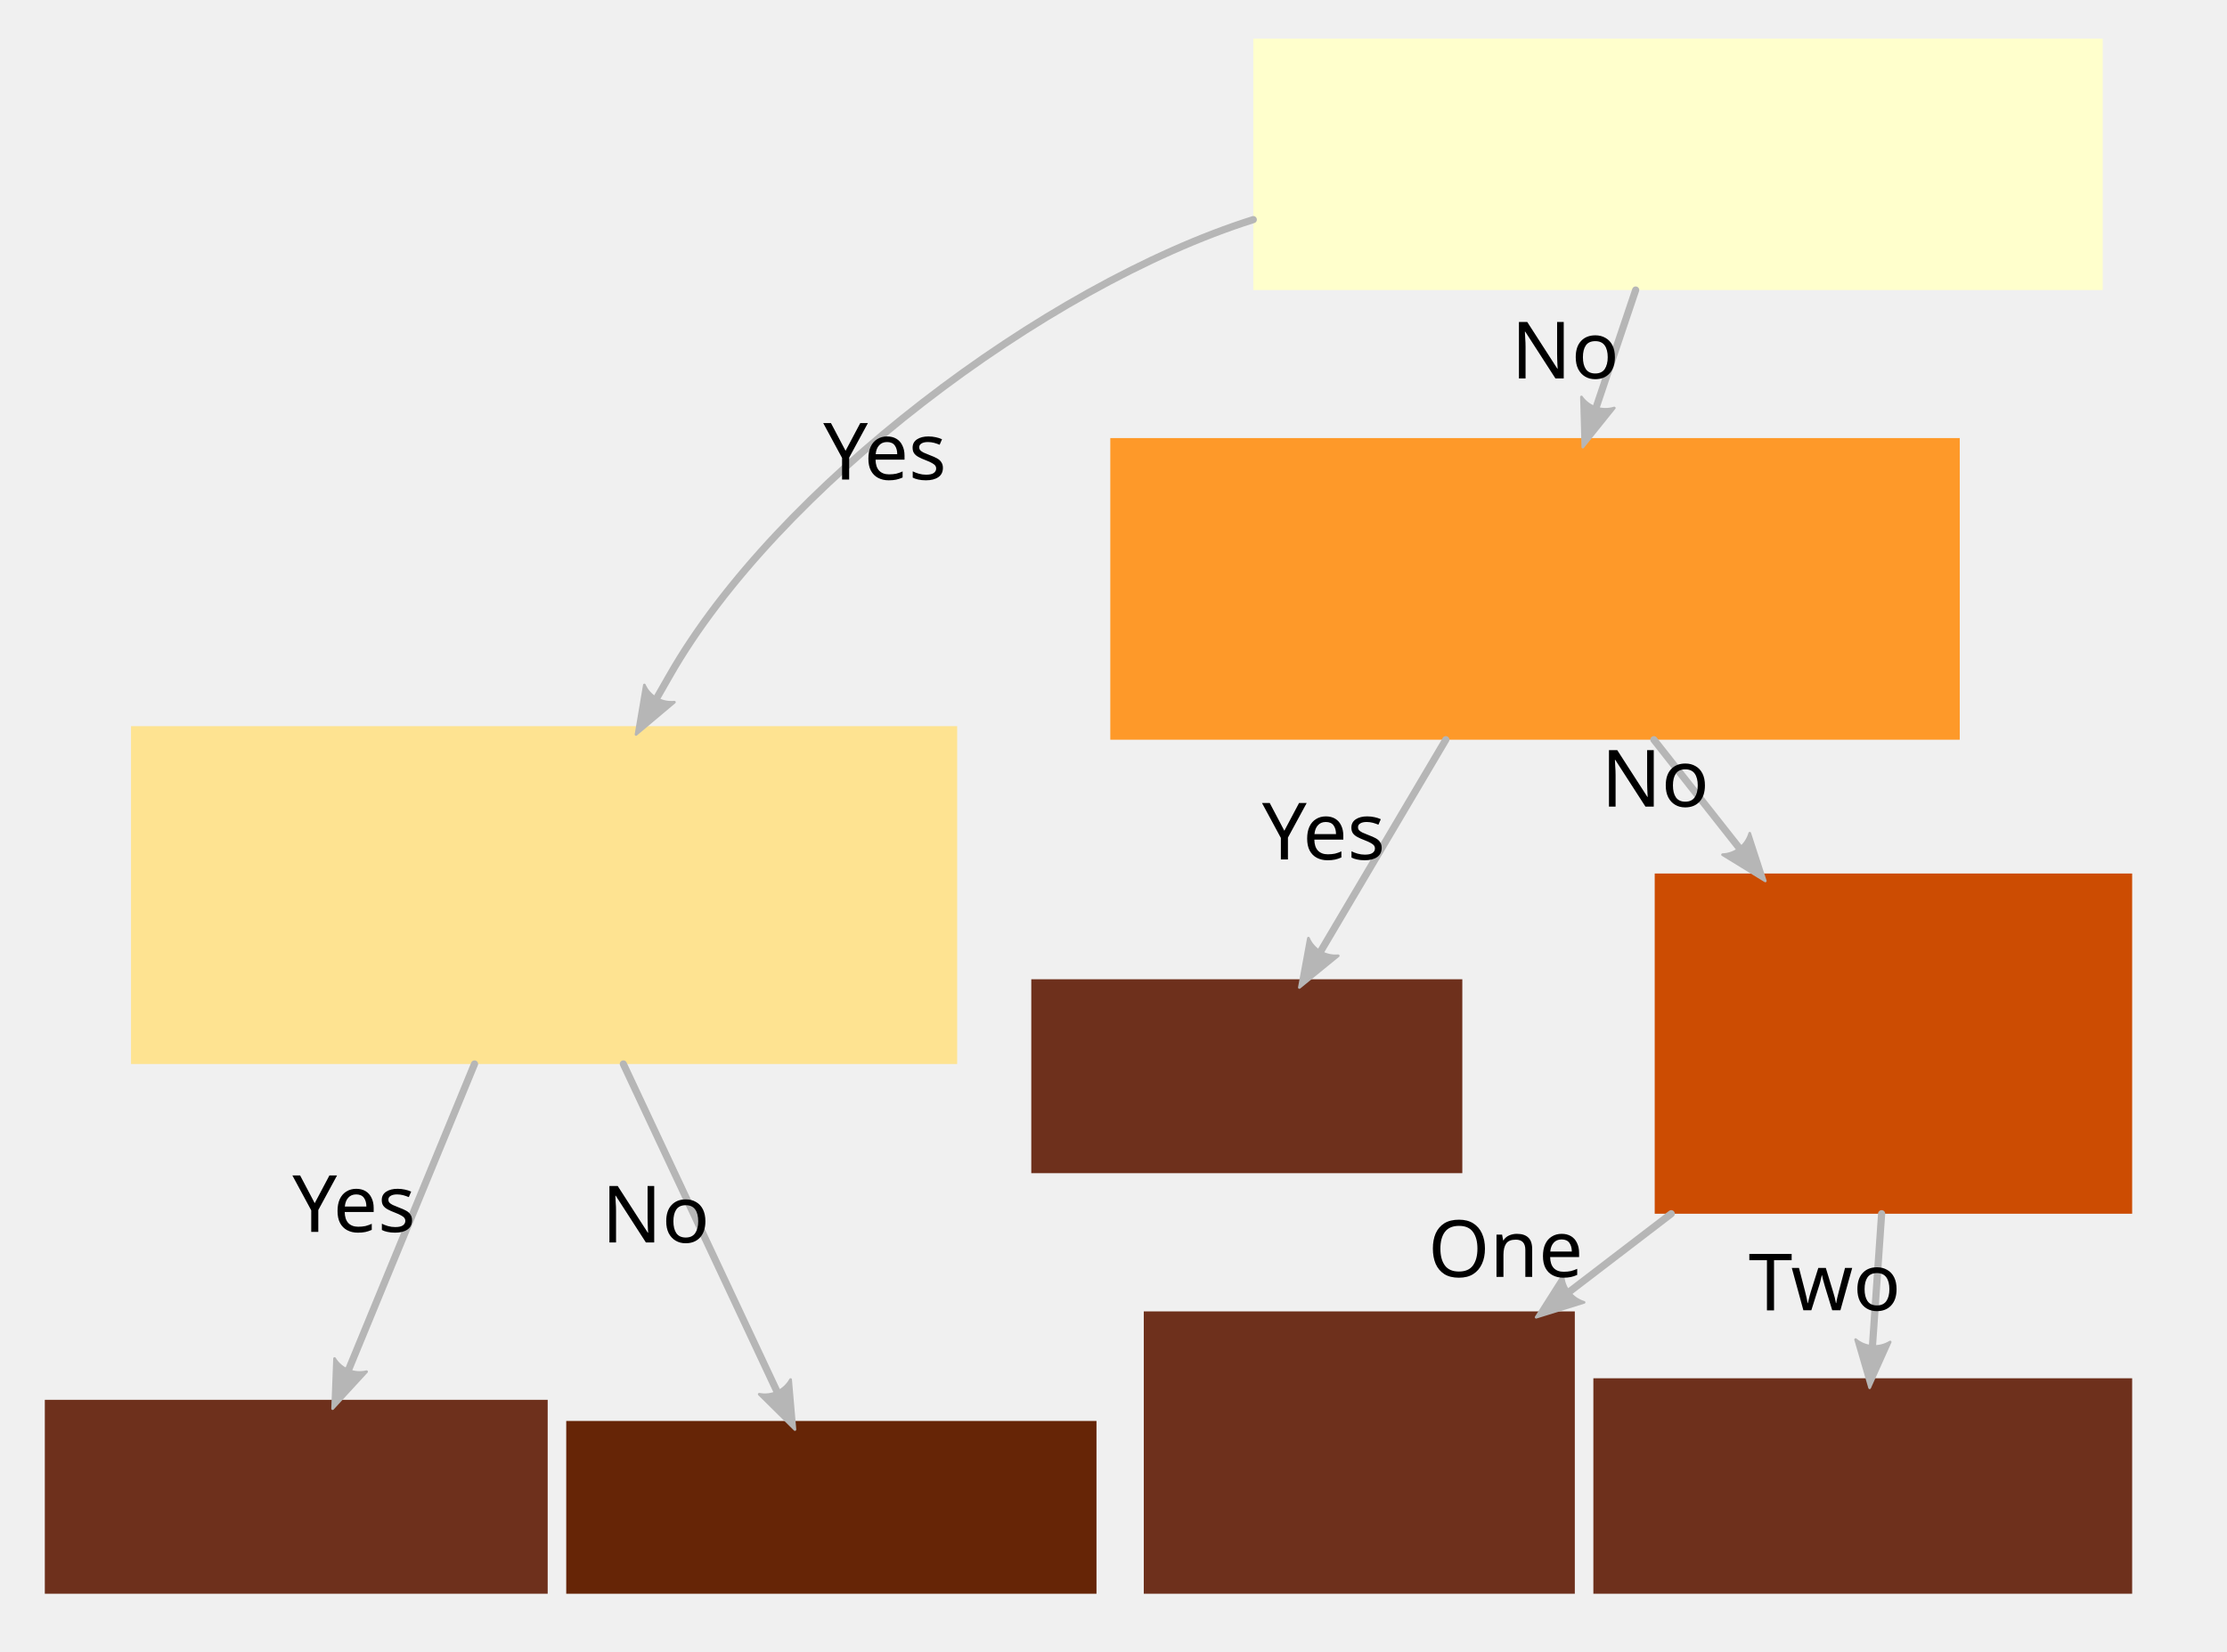
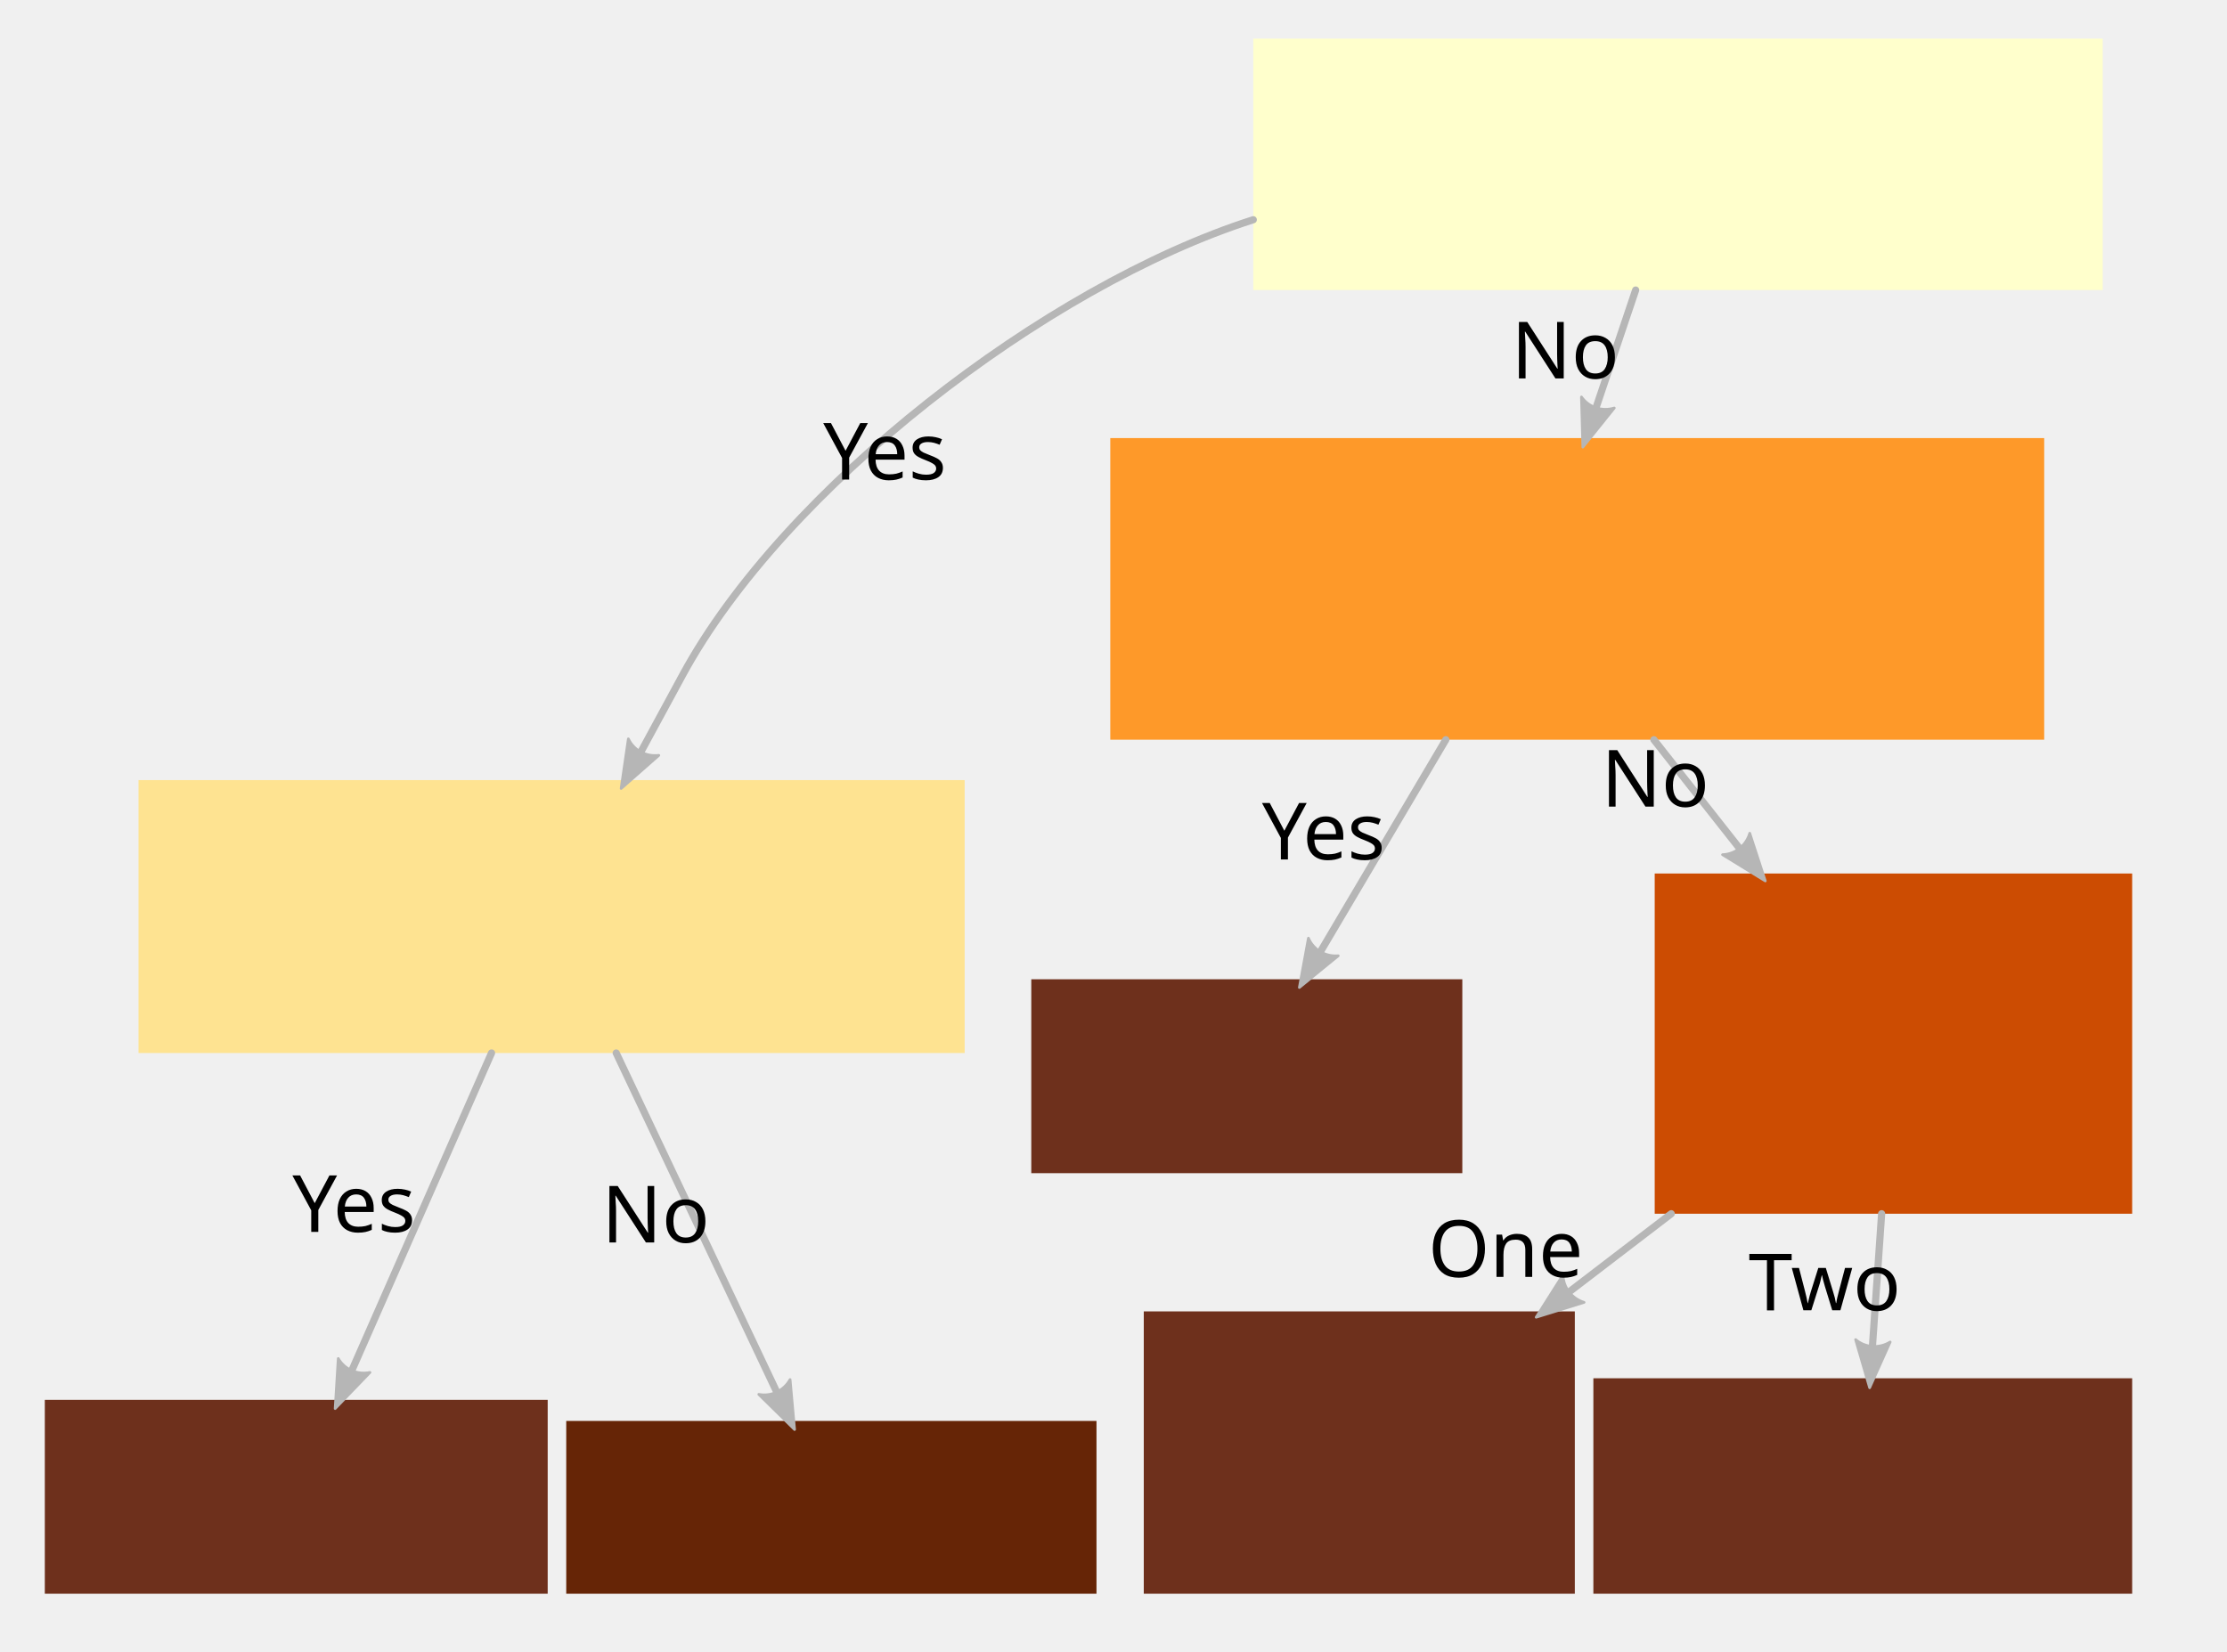
<svg xmlns="http://www.w3.org/2000/svg" xmlns:xlink="http://www.w3.org/1999/xlink" width="310" height="230" id="svg2" version="1.1">
  <defs id="defs4">
    <marker orient="auto" refY="0" refX="0" id="Arrow2Mend" style="overflow:visible">
      <path id="path6366" style="fill-rule:evenodd;stroke-width:0.625;stroke-linejoin:round" d="M 8.719,4.034 -2.207,0.016 8.719,-4.002 c -1.745,2.372 -1.735,5.617 -6e-7,8.035 z" transform="scale(-0.6,-0.6)" />
    </marker>
    <marker orient="auto" refY="0" refX="0" id="Arrow2Send" style="overflow:visible">
      <path id="path6372" style="fill-rule:evenodd;stroke-width:0.625;stroke-linejoin:round" d="M 8.719,4.034 -2.207,0.016 8.719,-4.002 c -1.745,2.372 -1.735,5.617 -6e-7,8.035 z" transform="matrix(-0.3,0,0,-0.3,0.69,0)" />
    </marker>
    <marker orient="auto" refY="0" refX="0" id="Tail" style="overflow:visible">
      <g id="g6375" transform="scale(-1.2,-1.2)">
        <path id="path6377" d="M -3.805,-3.959 0.544,0" style="fill:none;stroke:#000000;stroke-width:0.8;stroke-linecap:round" />
        <path id="path6379" d="M -1.287,-3.959 3.062,0" style="fill:none;stroke:#000000;stroke-width:0.8;stroke-linecap:round" />
        <path id="path6381" d="M 1.305,-3.959 5.654,0" style="fill:none;stroke:#000000;stroke-width:0.8;stroke-linecap:round" />
        <path id="path6383" d="M -3.805,4.178 0.544,0.22" style="fill:none;stroke:#000000;stroke-width:0.8;stroke-linecap:round" />
        <path id="path6385" d="M -1.287,4.178 3.062,0.22" style="fill:none;stroke:#000000;stroke-width:0.8;stroke-linecap:round" />
        <path id="path6387" d="M 1.305,4.178 5.654,0.22" style="fill:none;stroke:#000000;stroke-width:0.8;stroke-linecap:round" />
      </g>
    </marker>
    <marker orient="auto" refY="0" refX="0" id="Arrow2Lend" style="overflow:visible">
      <path id="path6360" style="fill-rule:evenodd;stroke-width:0.625;stroke-linejoin:round" d="M 8.719,4.034 -2.207,0.016 8.719,-4.002 c -1.745,2.372 -1.735,5.617 -6e-7,8.035 z" transform="matrix(-1.1,0,0,-1.1,-1.1,0)" />
    </marker>
    <marker orient="auto" refY="0" refX="0" id="Arrow2Lstart" style="overflow:visible">
      <path id="path6357" style="fill-rule:evenodd;stroke-width:0.625;stroke-linejoin:round" d="M 8.719,4.034 -2.207,0.016 8.719,-4.002 c -1.745,2.372 -1.735,5.617 -6e-7,8.035 z" transform="matrix(1.1,0,0,1.1,1.1,0)" />
    </marker>
    <linearGradient id="linearGradient4178">
      <stop style="stop-color:#000000;stop-opacity:1;" offset="0" id="stop4180" />
      <stop style="stop-color:#000000;stop-opacity:0;" offset="1" id="stop4182" />
    </linearGradient>
    <linearGradient id="linearGradient7324">
      <stop style="stop-color:#fbc063;stop-opacity:1;" offset="0" id="stop7326" />
      <stop style="stop-color:#fbc063;stop-opacity:0;" offset="1" id="stop7328" />
    </linearGradient>
    <marker style="overflow:visible" id="Arrow1Sstart" refX="0" refY="0" orient="auto">
      <path transform="matrix(0.2,0,0,0.2,1.2,0)" style="fill-rule:evenodd;stroke:#000000;stroke-width:1pt" d="M 0,0 5,-5 -12.5,0 5,5 0,0 z" id="path4560" />
    </marker>
    <marker style="overflow:visible" id="Arrow1Send" refX="0" refY="0" orient="auto">
      <path transform="matrix(-0.2,0,0,-0.2,-1.2,0)" style="fill-rule:evenodd;stroke:#000000;stroke-width:1pt" d="M 0,0 5,-5 -12.5,0 5,5 0,0 z" id="path4563" />
    </marker>
    <marker style="overflow:visible" id="Arrow1Mend" refX="0" refY="0" orient="auto">
      <path transform="matrix(-0.4,0,0,-0.4,-4,0)" style="fill-rule:evenodd;stroke:#000000;stroke-width:1pt" d="M 0,0 5,-5 -12.5,0 5,5 0,0 z" id="path4557" />
    </marker>
    <marker style="overflow:visible" id="Arrow1Mstart" refX="0" refY="0" orient="auto">
      <path transform="matrix(0.4,0,0,0.4,4,0)" style="fill-rule:evenodd;stroke:#000000;stroke-width:1pt" d="M 0,0 5,-5 -12.5,0 5,5 0,0 z" id="path4554" />
    </marker>
    <marker style="overflow:visible" id="Arrow1Lstart" refX="0" refY="0" orient="auto">
      <path transform="matrix(0.8,0,0,0.8,10,0)" style="fill-rule:evenodd;stroke:#000000;stroke-width:1pt" d="M 0,0 5,-5 -12.5,0 5,5 0,0 z" id="path4548" />
    </marker>
    <marker style="overflow:visible" id="Arrow1Sstart2" refX="0" refY="0" orient="auto">
      <path transform="matrix(0.2,0,0,0.2,1.2,0)" style="fill:#fb9a62;fill-rule:evenodd;stroke:#fb9a62;stroke-width:1pt" d="M 0,0 5,-5 -12.5,0 5,5 0,0 z" id="path7099" />
    </marker>
    <linearGradient xlink:href="#linearGradient7324-5" id="linearGradient7332-8" x1="417.113" y1="598.119" x2="86.977" y2="868.119" gradientUnits="userSpaceOnUse" />
    <linearGradient id="linearGradient7324-5">
      <stop style="stop-color:#fbc063;stop-opacity:1;" offset="0" id="stop7326-7" />
      <stop style="stop-color:#fbc063;stop-opacity:0;" offset="1" id="stop7328-6" />
    </linearGradient>
    <linearGradient id="linearGradient7324-1">
      <stop style="stop-color:#fbc063;stop-opacity:1;" offset="0" id="stop7326-1" />
      <stop style="stop-color:#fbc063;stop-opacity:0;" offset="1" id="stop7328-3" />
    </linearGradient>
    <linearGradient xlink:href="#linearGradient7324-5-7" id="linearGradient7375-8" gradientUnits="userSpaceOnUse" gradientTransform="matrix(-1,0,0,1,468.9322,0.5234321)" x1="417.113" y1="598.119" x2="86.977" y2="868.119" />
    <linearGradient id="linearGradient7324-5-7">
      <stop style="stop-color:#fbc063;stop-opacity:1;" offset="0" id="stop7326-7-4" />
      <stop style="stop-color:#fbc063;stop-opacity:0;" offset="1" id="stop7328-6-2" />
    </linearGradient>
    <linearGradient id="linearGradient7324-8">
      <stop style="stop-color:#fbc063;stop-opacity:0.333;" offset="0" id="stop7326-6" />
      <stop style="stop-color:#fbc063;stop-opacity:0;" offset="1" id="stop7328-5" />
    </linearGradient>
    <linearGradient id="linearGradient7324-5-9">
      <stop style="stop-color:#fbc063;stop-opacity:0.333;" offset="0" id="stop7326-7-0" />
      <stop style="stop-color:#fbc063;stop-opacity:0;" offset="1" id="stop7328-6-0" />
    </linearGradient>
    <linearGradient xlink:href="#linearGradient4178" id="linearGradient4184" x1="24.948" y1="146.314" x2="143.192" y2="146.314" gradientUnits="userSpaceOnUse" />
    <linearGradient xlink:href="#linearGradient4178" id="linearGradient4186" x1="166.759" y1="185.232" x2="285.003" y2="185.232" gradientUnits="userSpaceOnUse" />
    <linearGradient xlink:href="#linearGradient4178" id="linearGradient4188" x1="300.324" y1="187.251" x2="418.568" y2="187.251" gradientUnits="userSpaceOnUse" />
    <linearGradient xlink:href="#linearGradient4178" id="linearGradient4194" gradientUnits="userSpaceOnUse" x1="24.948" y1="146.314" x2="143.192" y2="146.314" />
    <linearGradient xlink:href="#linearGradient4178" id="linearGradient4196" gradientUnits="userSpaceOnUse" x1="24.948" y1="146.314" x2="143.192" y2="146.314" />
    <marker orient="auto" refY="0" refX="0" id="Arrow2Mend-3" style="overflow:visible">
      <path id="path6366-1" style="fill-rule:evenodd;stroke-width:0.625;stroke-linejoin:round" d="M 8.719,4.034 -2.207,0.016 8.719,-4.002 c -1.745,2.372 -1.735,5.617 -6e-7,8.035 z" transform="scale(-0.6,-0.6)" />
    </marker>
    <marker orient="auto" refY="0" refX="0" id="Arrow2Mend-1" style="overflow:visible">
      <path id="path6366-3" style="fill-rule:evenodd;stroke-width:0.625;stroke-linejoin:round" d="M 8.719,4.034 -2.207,0.016 8.719,-4.002 c -1.745,2.372 -1.735,5.617 -6e-7,8.035 z" transform="scale(-0.6,-0.6)" />
    </marker>
    <marker orient="auto" refY="0" refX="0" id="Arrow2Mend-1a" style="overflow:visible">
      <path id="path4961" style="fill:#b6b6b6;fill-rule:evenodd;stroke:#b6b6b6;stroke-width:0.625;stroke-linejoin:round" d="M 8.719,4.034 -2.207,0.016 8.719,-4.002 c -1.745,2.372 -1.735,5.617 -6e-7,8.035 z" transform="scale(-0.6,-0.6)" />
    </marker>
    <marker orient="auto" refY="0" refX="0" id="Arrow2Mend-1c" style="overflow:visible">
      <path id="path4964" style="fill:#b6b6b6;fill-rule:evenodd;stroke:#b6b6b6;stroke-width:0.625;stroke-linejoin:round" d="M 8.719,4.034 -2.207,0.016 8.719,-4.002 c -1.745,2.372 -1.735,5.617 -6e-7,8.035 z" transform="scale(-0.6,-0.6)" />
    </marker>
    <marker orient="auto" refY="0" refX="0" id="Arrow2Mend-1w" style="overflow:visible">
      <path id="path4967" style="fill:#b6b6b6;fill-rule:evenodd;stroke:#b6b6b6;stroke-width:0.625;stroke-linejoin:round" d="M 8.719,4.034 -2.207,0.016 8.719,-4.002 c -1.745,2.372 -1.735,5.617 -6e-7,8.035 z" transform="scale(-0.6,-0.6)" />
    </marker>
    <marker orient="auto" refY="0" refX="0" id="Arrow2Mend-1g" style="overflow:visible">
      <path id="path4970" style="fill:#b6b6b6;fill-rule:evenodd;stroke:#b6b6b6;stroke-width:0.625;stroke-linejoin:round" d="M 8.719,4.034 -2.207,0.016 8.719,-4.002 c -1.745,2.372 -1.735,5.617 -6e-7,8.035 z" transform="scale(-0.6,-0.6)" />
    </marker>
    <marker orient="auto" refY="0" refX="0" id="Arrow2Mend-1s" style="overflow:visible">
      <path id="path4973" style="fill:#b6b6b6;fill-rule:evenodd;stroke:#b6b6b6;stroke-width:0.625;stroke-linejoin:round" d="M 8.719,4.034 -2.207,0.016 8.719,-4.002 c -1.745,2.372 -1.735,5.617 -6e-7,8.035 z" transform="scale(-0.6,-0.6)" />
    </marker>
    <marker orient="auto" refY="0" refX="0" id="Arrow2Mend-1T" style="overflow:visible">
      <path id="path4976" style="fill:#b6b6b6;fill-rule:evenodd;stroke:#b6b6b6;stroke-width:0.625;stroke-linejoin:round" d="M 8.719,4.034 -2.207,0.016 8.719,-4.002 c -1.745,2.372 -1.735,5.617 -6e-7,8.035 z" transform="scale(-0.6,-0.6)" />
    </marker>
    <marker orient="auto" refY="0" refX="0" id="Arrow2Mend-1o" style="overflow:visible">
      <path id="path4979" style="fill:#b6b6b6;fill-rule:evenodd;stroke:#b6b6b6;stroke-width:0.625;stroke-linejoin:round" d="M 8.719,4.034 -2.207,0.016 8.719,-4.002 c -1.745,2.372 -1.735,5.617 -6e-7,8.035 z" transform="scale(-0.6,-0.6)" />
    </marker>
    <marker orient="auto" refY="0" refX="0" id="Arrow2Mend-1Y" style="overflow:visible">
      <path id="path4982" style="fill:#b6b6b6;fill-rule:evenodd;stroke:#b6b6b6;stroke-width:0.625;stroke-linejoin:round" d="M 8.719,4.034 -2.207,0.016 8.719,-4.002 c -1.745,2.372 -1.735,5.617 -6e-7,8.035 z" transform="scale(-0.6,-0.6)" />
    </marker>
    <marker orient="auto" refY="0" refX="0" id="Arrow2Mend-1wP" style="overflow:visible">
      <path id="path4985" style="fill:#b6b6b6;fill-rule:evenodd;stroke:#b6b6b6;stroke-width:0.625;stroke-linejoin:round" d="M 8.719,4.034 -2.207,0.016 8.719,-4.002 c -1.745,2.372 -1.735,5.617 -6e-7,8.035 z" transform="scale(-0.6,-0.6)" />
    </marker>
    <marker orient="auto" refY="0" refX="0" id="Arrow2Mend-1S" style="overflow:visible">
      <path id="path4988" style="fill:#b6b6b6;fill-rule:evenodd;stroke:#b6b6b6;stroke-width:0.625;stroke-linejoin:round" d="M 8.719,4.034 -2.207,0.016 8.719,-4.002 c -1.745,2.372 -1.735,5.617 -6e-7,8.035 z" transform="scale(-0.6,-0.6)" />
    </marker>
    <marker orient="auto" refY="0" refX="0" id="Arrow2Mend-1L" style="overflow:visible">
      <path id="path4991" style="fill:#b6b6b6;fill-rule:evenodd;stroke:#b6b6b6;stroke-width:0.625;stroke-linejoin:round" d="M 8.719,4.034 -2.207,0.016 8.719,-4.002 c -1.745,2.372 -1.735,5.617 -6e-7,8.035 z" transform="scale(-0.6,-0.6)" />
    </marker>
    <marker orient="auto" refY="0" refX="0" id="Arrow2Mend-1U" style="overflow:visible">
      <path id="path4994" style="fill:#b6b6b6;fill-rule:evenodd;stroke:#b6b6b6;stroke-width:0.625;stroke-linejoin:round" d="M 8.719,4.034 -2.207,0.016 8.719,-4.002 c -1.745,2.372 -1.735,5.617 -6e-7,8.035 z" transform="scale(-0.6,-0.6)" />
    </marker>
    <marker orient="auto" refY="0" refX="0" id="Arrow2Mend-1R" style="overflow:visible">
      <path id="path4997" style="fill:#b6b6b6;fill-rule:evenodd;stroke:#b6b6b6;stroke-width:0.625;stroke-linejoin:round" d="M 8.719,4.034 -2.207,0.016 8.719,-4.002 c -1.745,2.372 -1.735,5.617 -6e-7,8.035 z" transform="scale(-0.6,-0.6)" />
    </marker>
    <marker orient="auto" refY="0" refX="0" id="Arrow2Mend-18" style="overflow:visible">
      <path id="path4712" style="fill:#b6b6b6;fill-rule:evenodd;stroke:#b6b6b6;stroke-width:0.625;stroke-linejoin:round" d="M 8.719,4.034 -2.207,0.016 8.719,-4.002 c -1.745,2.372 -1.735,5.617 -6e-7,8.035 z" transform="scale(-0.6,-0.6)" />
    </marker>
    <marker orient="auto" refY="0" refX="0" id="Arrow2Mend-1h" style="overflow:visible">
      <path id="path4715" style="fill:#b6b6b6;fill-rule:evenodd;stroke:#b6b6b6;stroke-width:0.625;stroke-linejoin:round" d="M 8.719,4.034 -2.207,0.016 8.719,-4.002 c -1.745,2.372 -1.735,5.617 -6e-7,8.035 z" transform="scale(-0.6,-0.6)" />
    </marker>
    <marker orient="auto" refY="0" refX="0" id="Arrow2Mend-1RY" style="overflow:visible">
      <path id="path4718" style="fill:#b6b6b6;fill-rule:evenodd;stroke:#b6b6b6;stroke-width:0.625;stroke-linejoin:round" d="M 8.719,4.034 -2.207,0.016 8.719,-4.002 c -1.745,2.372 -1.735,5.617 -6e-7,8.035 z" transform="scale(-0.6,-0.6)" />
    </marker>
    <marker orient="auto" refY="0" refX="0" id="Arrow2Mend-1l" style="overflow:visible">
      <path id="path4721" style="fill:#b6b6b6;fill-rule:evenodd;stroke:#b6b6b6;stroke-width:0.625;stroke-linejoin:round" d="M 8.719,4.034 -2.207,0.016 8.719,-4.002 c -1.745,2.372 -1.735,5.617 -6e-7,8.035 z" transform="scale(-0.6,-0.6)" />
    </marker>
    <marker orient="auto" refY="0" refX="0" id="Arrow2Mend-1Uj" style="overflow:visible">
      <path id="path4724" style="fill:#b6b6b6;fill-rule:evenodd;stroke:#b6b6b6;stroke-width:0.625;stroke-linejoin:round" d="M 8.719,4.034 -2.207,0.016 8.719,-4.002 c -1.745,2.372 -1.735,5.617 -6e-7,8.035 z" transform="scale(-0.6,-0.6)" />
    </marker>
    <marker orient="auto" refY="0" refX="0" id="Arrow2Mend-1e" style="overflow:visible">
      <path id="path4727" style="fill:#b6b6b6;fill-rule:evenodd;stroke:#b6b6b6;stroke-width:0.625;stroke-linejoin:round" d="M 8.719,4.034 -2.207,0.016 8.719,-4.002 c -1.745,2.372 -1.735,5.617 -6e-7,8.035 z" transform="scale(-0.6,-0.6)" />
    </marker>
    <marker orient="auto" refY="0" refX="0" id="Arrow2Mend-1U1" style="overflow:visible">
      <path id="path4730" style="fill:#b6b6b6;fill-rule:evenodd;stroke:#b6b6b6;stroke-width:0.625;stroke-linejoin:round" d="M 8.719,4.034 -2.207,0.016 8.719,-4.002 c -1.745,2.372 -1.735,5.617 -6e-7,8.035 z" transform="scale(-0.6,-0.6)" />
    </marker>
    <marker orient="auto" refY="0" refX="0" id="Arrow2Mend-1SU" style="overflow:visible">
      <path id="path4733" style="fill:#b6b6b6;fill-rule:evenodd;stroke:#b6b6b6;stroke-width:0.625;stroke-linejoin:round" d="M 8.719,4.034 -2.207,0.016 8.719,-4.002 c -1.745,2.372 -1.735,5.617 -6e-7,8.035 z" transform="scale(-0.6,-0.6)" />
    </marker>
  </defs>
  <g transform="translate(0,-0.25975)" id="layer1">
    <flowRoot transform="translate(-40,-4)" xml:space="preserve" id="flowRoot4050" style="font-size:11px;font-style:normal;font-variant:normal;font-weight:normal;font-stretch:normal;text-align:center;line-height:100%;letter-spacing:0px;word-spacing:0px;writing-mode:lr-tb;text-anchor:middle;fill:#000000;fill-opacity:1;stroke:none;font-family:Sans;-inkscape-font-specification:Sans">
      <flowRegion id="flowRegion4052">
        <rect id="rect4054" width="378.302" height="108.423" x="62.068" y="52.722" />
      </flowRegion>
      <flowPara id="flowPara4056" />
    </flowRoot>
    <g id="g4150" transform="translate(129.6057,-68.55998)" style="fill:#edf8b1;fill-opacity:1">
-       <rect y="129.815" x="24.948" height="42" width="118.244" id="rect4058" style="fill:#fe9929;fill-opacity:1;stroke:none" />
+       <rect y="129.815" x="24.948" height="42" width="130" id="rect4058" style="fill:#fe9929;fill-opacity:1;stroke:none" />
      <flowRoot transform="translate(0,6.476236)" id="flowRoot4074" style="font-size:11px;font-style:normal;font-variant:normal;font-weight:normal;font-stretch:normal;text-align:center;line-height:100%;letter-spacing:0px;word-spacing:0px;writing-mode:lr-tb;text-anchor:middle;fill:#000000;fill-opacity:1;stroke:none;font-family:Sans;-inkscape-font-specification:Sans" xml:space="preserve">
        <flowRegion id="flowRegion4076" style="fill:url(#linearGradient4196);fill-opacity:1">
          <use height="1052.1" width="495" id="use4078" xlink:href="#rect4058" y="0" x="0" style="fill:url(#linearGradient4194);fill-opacity:1" />
        </flowRegion>
-         <flowPara id="flowPara4082" style="fill:#000000;fill-opacity:1">Is the goal to estimate</flowPara>
-         <flowPara id="flowPara4195" style="fill:#000000;fill-opacity:1">the risk in the general</flowPara>
-         <flowPara id="flowPara4197" style="fill:#000000;fill-opacity:1">population</flowPara>
+         <flowPara id="flowPara4197" style="fill:#000000;fill-opacity:1">Is the goal to compare on proportion to a known population proportion?</flowPara>
      </flowRoot>
    </g>
    <g id="g5721" transform="translate(124.7625,-63.63972)">
      <rect y="69.285" x="49.694" height="35" width="118.244" id="rect4058-3-6" style="fill:#ffffcc;fill-opacity:1;stroke:#fbc05d;stroke-width:0;stroke-miterlimit:4;stroke-opacity:1;stroke-dasharray:none;stroke-dashoffset:0" />
      <flowRoot transform="translate(0,5.44411)" id="flowRoot5713" style="font-size:11px;font-style:normal;font-weight:normal;text-align:center;line-height:125%;letter-spacing:0px;word-spacing:0px;text-anchor:middle;fill:#000000;fill-opacity:1;stroke:none;font-family:Sans" xml:space="preserve">
        <flowRegion id="flowRegion5715">
          <use height="1052.1" width="495" id="use5717" xlink:href="#rect4058-3-6" y="0" x="0" />
        </flowRegion>
        <flowPara id="flowPara5719">Does the research</flowPara>
        <flowPara id="flowPara3238">involve risk factors?</flowPara>
      </flowRoot>
    </g>
    <g id="g4497" transform="translate(-132.4904,-124.7393)">
      <rect y="261.349" x="276.046" height="27" width="60" id="rect10386-0-6-9-5" style="fill:#66250f;fill-opacity:0.941;stroke:none" />
      <flowRoot transform="translate(0.1945818,3.471231)" id="flowRoot12019-4" style="font-size:11px;font-style:normal;font-variant:normal;font-weight:normal;font-stretch:normal;text-align:center;line-height:100%;letter-spacing:0px;word-spacing:0px;writing-mode:lr-tb;text-anchor:middle;fill:#ffffff;fill-opacity:1;stroke:none;font-family:Sans;-inkscape-font-specification:Sans" xml:space="preserve">
        <flowRegion id="flowRegion12021-1">
          <use height="1052.1" width="495" id="use12023-2" xlink:href="#rect10386-0-6-9-5" y="0" x="0" />
        </flowRegion>
        <flowPara id="flowPara12027-0">CI for one proportion</flowPara>
      </flowRoot>
    </g>
    <g id="g4413" transform="translate(-23.12298,-42.20888)">
      <rect y="237.376" x="29.361" height="27" width="70" id="rect10386-0-6" style="fill:#66250f;fill-opacity:0.941;stroke:none" />
      <flowRoot transform="translate(-0.08181763,3.121698)" id="flowRoot4397" style="font-size:11px;font-style:normal;font-variant:normal;font-weight:normal;font-stretch:normal;text-align:center;line-height:100%;letter-spacing:0px;word-spacing:0px;writing-mode:lr-tb;text-anchor:middle;fill:#ffffff;fill-opacity:1;stroke:none;font-family:Sans;-inkscape-font-specification:Sans" xml:space="preserve">
        <flowRegion id="flowRegion4399">
          <use height="1052.1" width="495" id="use4401" xlink:href="#rect10386-0-6" y="0" x="0" />
        </flowRegion>
        <flowPara id="flowPara4409">Relative risk</flowPara>
        <flowPara id="flowPara4206">&amp; its CI</flowPara>
      </flowRoot>
    </g>
    <g id="g4506" transform="translate(-92.52487,-64.99067)">
      <rect y="263.099" x="171.346" height="24.059" width="73.811" id="rect10386-0-6-9" style="fill:#662506;fill-opacity:1;stroke:none" />
      <flowRoot transform="translate(-0.05501556,2.997824)" id="flowRoot4431" style="font-size:11px;font-style:normal;font-variant:normal;font-weight:normal;font-stretch:normal;text-align:center;line-height:100%;letter-spacing:0px;word-spacing:0px;writing-mode:lr-tb;text-anchor:middle;fill:#ffffff;fill-opacity:1;stroke:none;font-family:Sans;-inkscape-font-specification:Sans" xml:space="preserve">
        <flowRegion id="flowRegion4433">
          <use height="1052.1" width="495" id="use4435" xlink:href="#rect10386-0-6-9" y="0" x="0" />
        </flowRegion>
        <flowPara id="flowPara4437">Odds ratio</flowPara>
        <flowPara id="flowPara4441">&amp; its CI</flowPara>
      </flowRoot>
    </g>
    <g id="g4644" transform="translate(-226.71,-86.78138)">
      <rect y="269.636" x="385.925" height="39.312" width="60" id="rect10386-7-3" style="fill:#66250f;fill-opacity:0.941;stroke:none" />
      <g transform="translate(-0.00582886,-0.00182544)" id="g4484">
        <flowRoot xml:space="preserve" style="font-size:11px;font-style:normal;font-variant:normal;font-weight:normal;font-stretch:normal;text-align:center;line-height:100%;letter-spacing:0px;word-spacing:0px;writing-mode:lr-tb;text-anchor:middle;fill:#ffffff;fill-opacity:1;stroke:none;font-family:Sans;-inkscape-font-specification:Sans" id="flowRoot4462" transform="translate(-0.3380814,5.148572)">
          <flowRegion id="flowRegion4464">
            <use x="0" y="0" xlink:href="#rect10386-7-3" id="use4466" width="495" height="1052.1" />
          </flowRegion>
-           <flowPara id="flowPara4480">χ<flowSpan id="flowSpan4221" style="font-size:65.001%;baseline-shift:super">2</flowSpan> for</flowPara>
+           <flowPara id="flowPara4480">
+             <flowSpan style="-inkscape-font-specification:Serif;font-family:Serif;font-weight:normal;font-style:normal;font-stretch:normal;font-variant:normal;font-size:11px;text-anchor:middle;text-align:center;writing-mode:lr;line-height:100%" id="flowSpan3268">χ</flowSpan>
+             <flowSpan id="flowSpan4221" style="font-size:65.001%;baseline-shift:super">2</flowSpan> for</flowPara>
          <flowPara id="flowPara4223">goodness</flowPara>
          <flowPara id="flowPara4225">of fit</flowPara>
        </flowRoot>
      </g>
    </g>
    <g id="g4634" transform="translate(-136.3475,-41.61958)">
      <rect y="163.505" x="366.684" height="47.371" width="66.461" id="rect10386" style="fill:#cc4c02;fill-opacity:1;stroke:none" />
      <flowRoot transform="translate(-0.1874066,3.078904)" id="flowRoot4620" style="font-size:11px;font-style:normal;font-variant:normal;font-weight:normal;font-stretch:normal;text-align:center;line-height:100%;letter-spacing:0px;word-spacing:0px;writing-mode:lr-tb;text-anchor:middle;fill:#000000;fill-opacity:1;stroke:none;font-family:Sans;-inkscape-font-specification:Sans" xml:space="preserve">
        <flowRegion id="flowRegion4622">
          <use height="1052.1" width="495" id="use4624" xlink:href="#rect10386" y="0" x="0" />
        </flowRegion>
        <flowPara id="flowPara4632">Do we have</flowPara>
        <flowPara id="flowPara4354">one or two</flowPara>
        <flowPara id="flowPara4356">categorical</flowPara>
        <flowPara id="flowPara4358">variables?</flowPara>
      </flowRoot>
    </g>
    <flowRoot xml:space="preserve" id="flowRoot3094" style="font-size:11px;font-style:oblique;font-variant:normal;font-weight:normal;font-stretch:normal;text-align:center;line-height:125%;letter-spacing:0px;word-spacing:0px;writing-mode:lr-tb;text-anchor:middle;fill:#000000;fill-opacity:1;stroke:none;font-family:Sans;-inkscape-font-specification:Sans Oblique" transform="matrix(2,0,0,2,-214.3637,-126.5866)">
      <flowRegion id="flowRegion3096">
        <rect id="rect3098" width="150" height="52" x="66" y="66.1" style="font-size:11px;font-style:oblique;font-variant:normal;font-weight:normal;font-stretch:normal;text-align:center;line-height:125%;writing-mode:lr-tb;text-anchor:middle;font-family:Sans;-inkscape-font-specification:Sans Oblique" />
      </flowRegion>
      <flowPara id="flowPara3100">Categorical</flowPara>
      <flowPara id="flowPara5544">Outcomes</flowPara>
    </flowRoot>
    <flowRoot style="font-size:11px;font-style:normal;font-variant:normal;font-weight:normal;font-stretch:normal;text-align:center;line-height:100%;letter-spacing:0px;word-spacing:0px;writing-mode:lr-tb;text-anchor:middle;fill:#000000;fill-opacity:1;stroke:none;font-family:Sans;-inkscape-font-specification:Sans" id="flowRoot4227" xml:space="preserve">
      <flowRegion id="flowRegion4229">
        <rect y="259.034" x="349.76" height="18.284" width="33.03" id="rect4231" />
      </flowRegion>
      <flowPara id="flowPara4233" />
    </flowRoot>
    <flowRoot style="font-size:11px;font-style:normal;font-variant:normal;font-weight:normal;font-stretch:normal;text-align:center;line-height:100%;letter-spacing:0px;word-spacing:0px;writing-mode:lr-tb;text-anchor:middle;fill:#000000;fill-opacity:1;stroke:none;font-family:Sans;-inkscape-font-specification:Sans" id="flowRoot4242" xml:space="preserve">
      <flowRegion id="flowRegion4244">
        <rect y="251.957" x="418.768" height="50.724" width="72.547" id="rect4246" />
      </flowRegion>
      <flowPara id="flowPara4248" />
    </flowRoot>
    <g id="g4644-1" transform="translate(-164.1274,-77.46958)">
      <rect y="269.636" x="385.925" height="30" width="75" id="rect10386-7-3-7" style="fill:#66250f;fill-opacity:0.941;stroke:none" />
      <g transform="translate(-0.00582886,-0.00182544)" id="g4484-4">
        <flowRoot xml:space="preserve" style="font-size:11px;font-style:normal;font-variant:normal;font-weight:normal;font-stretch:normal;text-align:center;line-height:100%;letter-spacing:0px;word-spacing:0px;writing-mode:lr-tb;text-anchor:middle;fill:#ffffff;fill-opacity:1;stroke:none;font-family:Sans;-inkscape-font-specification:Sans" id="flowRoot4462-0" transform="translate(-0.3380814,5.148572)">
          <flowRegion id="flowRegion4464-9">
            <use x="0" y="0" xlink:href="#rect10386-7-3-7" id="use4466-4" width="495" height="1052.1" />
          </flowRegion>
-           <flowPara id="flowPara4480-8">χ<flowSpan id="flowSpan4221-8" style="font-size:65.001%;baseline-shift:super">2</flowSpan> for</flowPara>
+           <flowPara id="flowPara4480-8">
+             <flowSpan style="font-size:11px;font-style:normal;font-variant:normal;font-weight:normal;font-stretch:normal;text-align:center;line-height:100%;writing-mode:lr-tb;text-anchor:middle;font-family:Serif;-inkscape-font-specification:Serif" id="flowSpan3270">χ</flowSpan>
+             <flowSpan id="flowSpan4221-8" style="font-size:65.001%;baseline-shift:super">2</flowSpan> for</flowPara>
          <flowPara id="flowPara4225-4">independence</flowPara>
        </flowRoot>
      </g>
    </g>
-     <g transform="translate(-117.3503,-38.05482)" id="g4344">
-       <rect y="139.425" x="135.589" height="47.038" width="115" id="rect4058-3" style="fill:#fee391;fill-opacity:1;stroke:#fbc05d;stroke-width:0;stroke-miterlimit:4;stroke-opacity:1;stroke-dasharray:none;stroke-dashoffset:0" />
+     <g transform="translate(-116.3076,-30.54772)" id="g4344">
+       <rect y="139.425" x="135.589" height="38" width="115" id="rect4058-3" style="fill:#fee391;fill-opacity:1;stroke:#fbc05d;stroke-width:0;stroke-miterlimit:4;stroke-opacity:1;stroke-dasharray:none;stroke-dashoffset:0" />
      <flowRoot xml:space="preserve" style="font-size:11px;font-style:normal;font-variant:normal;font-weight:normal;font-stretch:normal;text-align:center;line-height:100%;letter-spacing:0px;word-spacing:0px;writing-mode:lr-tb;text-anchor:middle;fill:#000000;fill-opacity:1;stroke:none;font-family:Sans;-inkscape-font-specification:Sans" id="flowRoot4312" transform="translate(-0.2870484,2.496977)">
        <flowRegion id="flowRegion4314">
          <use x="0" y="0" xlink:href="#rect4058-3" id="use4316" width="600" height="400" />
        </flowRegion>
-         <flowPara style="fill:#000000;fill-opacity:1" id="flowPara4318">Is the goal to compare</flowPara>
-         <flowPara style="fill:#000000;fill-opacity:1" id="flowPara4320">one proportion to</flowPara>
-         <flowPara style="fill:#000000;fill-opacity:1" id="flowPara4322">a known population</flowPara>
-         <flowPara style="fill:#000000;fill-opacity:1" id="flowPara4324">proportion?</flowPara>
-       </flowRoot>
-     </g>
-     <path id="path4366" d="M 174.456,30.839 C 145.263,40.084 108.066,68.342 93.252,94.255 l -4.068,7.115" style="fill:none;stroke:#b6b6b6;stroke-width:1px;stroke-linecap:round;stroke-linejoin:miter;stroke-opacity:1;marker-end:url(#Arrow2Mend-1l)" />
+         <flowPara style="fill:#000000;fill-opacity:1" id="flowPara4318">Is the goal to estimate</flowPara>
+         <flowPara style="fill:#000000;fill-opacity:1" id="flowPara3242">the risk in the general</flowPara>
+         <flowPara style="fill:#000000;fill-opacity:1" id="flowPara4324">population?</flowPara>
+       </flowRoot>
+     </g>
+     <path id="path4366" d="M 174.456,30.854 C 145.464,40.114 109.06,68.356 95.015,94.255 L 87.085,108.877" style="fill:none;stroke:#b6b6b6;stroke-width:1px;stroke-linecap:round;stroke-linejoin:miter;stroke-opacity:1;marker-end:url(#Arrow2Mend-1l)" />
    <path id="path4368" d="m 227.686,40.645 -6.94,20.61" style="fill:none;stroke:#b6b6b6;stroke-width:1px;stroke-linecap:round;stroke-linejoin:miter;stroke-opacity:1;marker-end:url(#Arrow2Mend-1e)" />
    <path id="path4370" d="m 230.223,103.255 14.68,18.63" style="fill:none;stroke:#b6b6b6;stroke-width:1px;stroke-linecap:round;stroke-linejoin:miter;stroke-opacity:1;marker-end:url(#Arrow2Mend-1h)" />
    <path id="path4372" d="m 201.259,103.255 -19.721,33.355" style="fill:none;stroke:#b6b6b6;stroke-width:1px;stroke-linecap:round;stroke-linejoin:miter;stroke-opacity:1;marker-end:url(#Arrow2Mend-18)" />
-     <path id="path4374" d="M 66.053,148.407 46.798,195.167" style="fill:none;stroke:#b6b6b6;stroke-width:1px;stroke-linecap:round;stroke-linejoin:miter;stroke-opacity:1;marker-end:url(#Arrow2Mend-1Uj)" />
-     <path id="path4376" d="m 86.77,148.407 23.313,49.701" style="fill:none;stroke:#b6b6b6;stroke-width:1px;stroke-linecap:round;stroke-linejoin:miter;stroke-opacity:1;marker-end:url(#Arrow2Mend-1RY)" />
+     <path id="path4374" d="M 68.422,146.877 47.178,195.167" style="fill:none;stroke:#b6b6b6;stroke-width:1px;stroke-linecap:round;stroke-linejoin:miter;stroke-opacity:1;marker-end:url(#Arrow2Mend-1Uj)" />
+     <path id="path4376" d="m 85.776,146.877 24.255,51.231" style="fill:none;stroke:#b6b6b6;stroke-width:1px;stroke-linecap:round;stroke-linejoin:miter;stroke-opacity:1;marker-end:url(#Arrow2Mend-1RY)" />
    <path id="path4378" d="m 232.638,169.257 -17.757,13.598" style="fill:none;stroke:#b6b6b6;stroke-width:1px;stroke-linecap:round;stroke-linejoin:miter;stroke-opacity:1;marker-end:url(#Arrow2Mend-1SU)" />
    <path id="path4380" d="m 261.925,169.257 -1.588,22.91" style="fill:none;stroke:#b6b6b6;stroke-width:1px;stroke-linecap:round;stroke-linejoin:miter;stroke-opacity:1;marker-end:url(#Arrow2Mend-1U1)" />
    <text id="text11667-8-98-8" y="182.712" x="261.149" style="font-size:11px;font-style:normal;font-variant:normal;font-weight:normal;font-stretch:normal;text-align:center;line-height:100%;letter-spacing:0px;word-spacing:0px;writing-mode:lr-tb;text-anchor:middle;fill:#000000;fill-opacity:1;stroke:none;font-family:Sans;-inkscape-font-specification:Sans" xml:space="preserve">
      <tspan id="tspan11671-2-4-8" y="182.712" x="261.149">Two</tspan>
    </text>
    <text id="text11663-6-7-5" y="178.056" x="216.734" style="font-size:11px;font-style:normal;font-variant:normal;font-weight:normal;font-stretch:normal;text-align:center;line-height:100%;letter-spacing:0px;word-spacing:0px;writing-mode:lr-tb;text-anchor:middle;fill:#000000;fill-opacity:1;stroke:none;font-family:Sans;-inkscape-font-specification:Sans" xml:space="preserve">
      <tspan y="178.056" x="216.734" id="tspan11665-3-7-5">One</tspan>
    </text>
    <text id="text11663-6-7-5-5" y="67.03" x="130.317" style="font-size:11px;font-style:normal;font-variant:normal;font-weight:normal;font-stretch:normal;text-align:center;line-height:100%;letter-spacing:0px;word-spacing:0px;writing-mode:lr-tb;text-anchor:middle;fill:#000000;fill-opacity:1;stroke:none;font-family:Sans;-inkscape-font-specification:Sans" xml:space="preserve">
      <tspan y="67.03" x="130.317" id="tspan11665-3-7-5-5">Yes</tspan>
    </text>
    <text id="text11663-6-7-5-1" y="171.787" x="56.426" style="font-size:11px;font-style:normal;font-variant:normal;font-weight:normal;font-stretch:normal;text-align:center;line-height:100%;letter-spacing:0px;word-spacing:0px;writing-mode:lr-tb;text-anchor:middle;fill:#000000;fill-opacity:1;stroke:none;font-family:Sans;-inkscape-font-specification:Sans" xml:space="preserve">
      <tspan y="171.787" x="56.426" id="tspan11665-3-7-5-7">Yes</tspan>
    </text>
    <text id="text11663-6-7-5-11" y="119.932" x="191.398" style="font-size:11px;font-style:normal;font-variant:normal;font-weight:normal;font-stretch:normal;text-align:center;line-height:100%;letter-spacing:0px;word-spacing:0px;writing-mode:lr-tb;text-anchor:middle;fill:#000000;fill-opacity:1;stroke:none;font-family:Sans;-inkscape-font-specification:Sans" xml:space="preserve">
      <tspan y="119.932" x="191.398" id="tspan11665-3-7-5-52">Yes</tspan>
    </text>
    <text id="text11667-8-98-8-7" y="173.258" x="98.427" style="font-size:11px;font-style:normal;font-variant:normal;font-weight:normal;font-stretch:normal;text-align:center;line-height:100%;letter-spacing:0px;word-spacing:0px;writing-mode:lr-tb;text-anchor:middle;fill:#000000;fill-opacity:1;stroke:none;font-family:Sans;-inkscape-font-specification:Sans" xml:space="preserve">
      <tspan id="tspan11671-2-4-8-6" y="173.258" x="98.427">No</tspan>
    </text>
    <text id="text11667-8-98-8-1" y="52.95" x="225.032" style="font-size:11px;font-style:normal;font-variant:normal;font-weight:normal;font-stretch:normal;text-align:center;line-height:100%;letter-spacing:0px;word-spacing:0px;writing-mode:lr-tb;text-anchor:middle;fill:#000000;fill-opacity:1;stroke:none;font-family:Sans;-inkscape-font-specification:Sans" xml:space="preserve">
      <tspan id="tspan11671-2-4-8-4" y="52.95" x="225.032">No</tspan>
    </text>
    <text id="text11667-8-98-8-2" y="112.57" x="237.563" style="font-size:11px;font-style:normal;font-variant:normal;font-weight:normal;font-stretch:normal;text-align:center;line-height:100%;letter-spacing:0px;word-spacing:0px;writing-mode:lr-tb;text-anchor:middle;fill:#000000;fill-opacity:1;stroke:none;font-family:Sans;-inkscape-font-specification:Sans" xml:space="preserve">
      <tspan id="tspan11671-2-4-8-3" y="112.57" x="237.563">No</tspan>
    </text>
  </g>
</svg>
